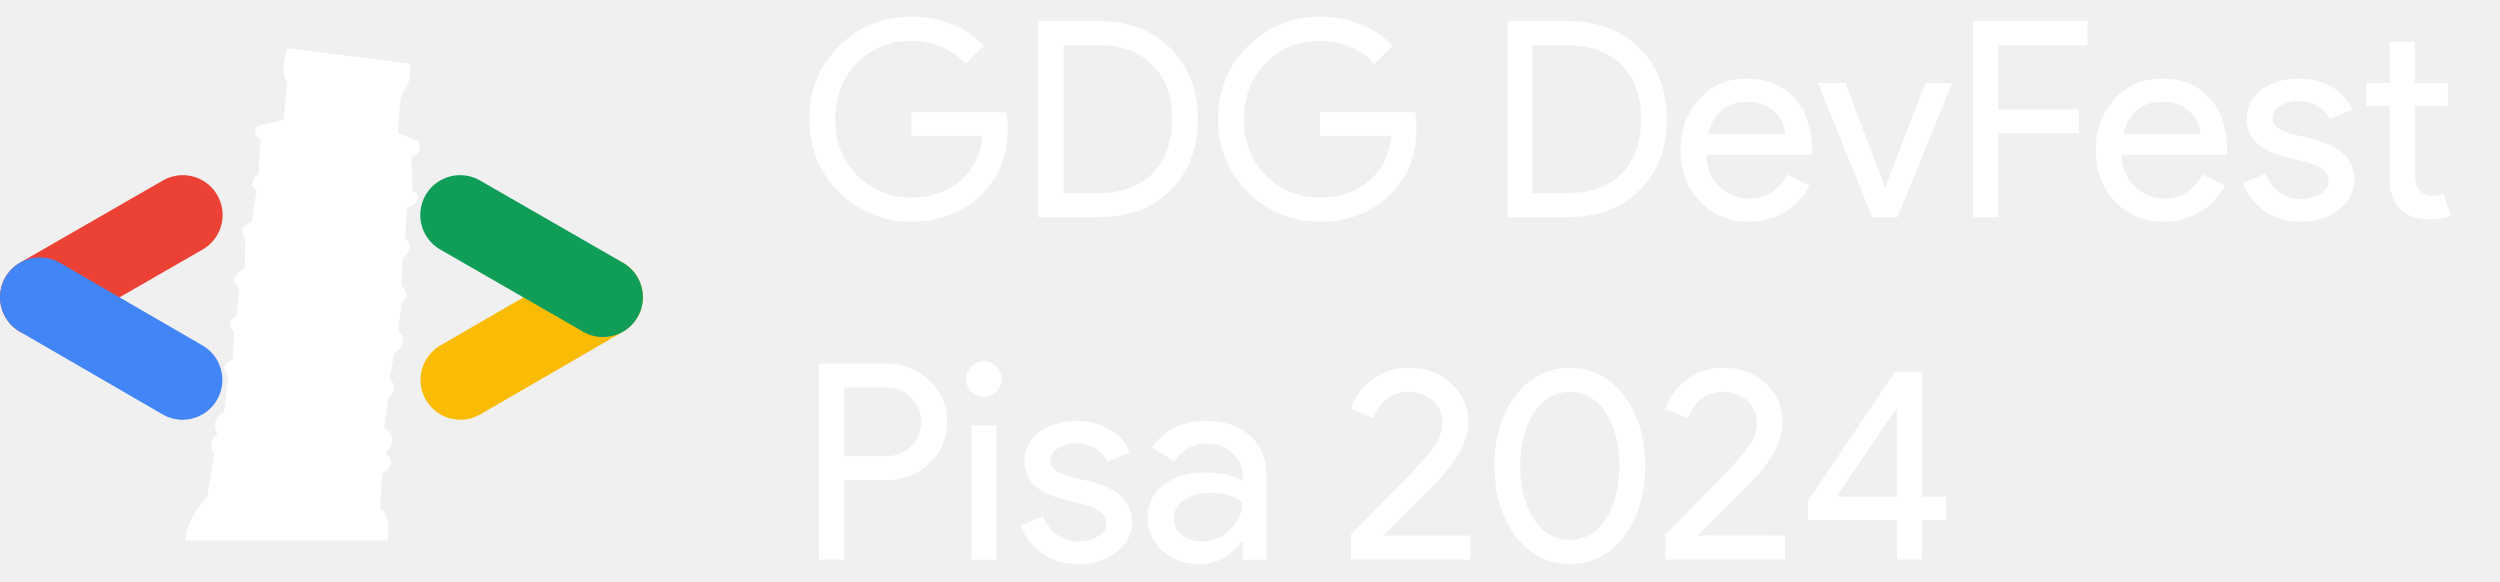
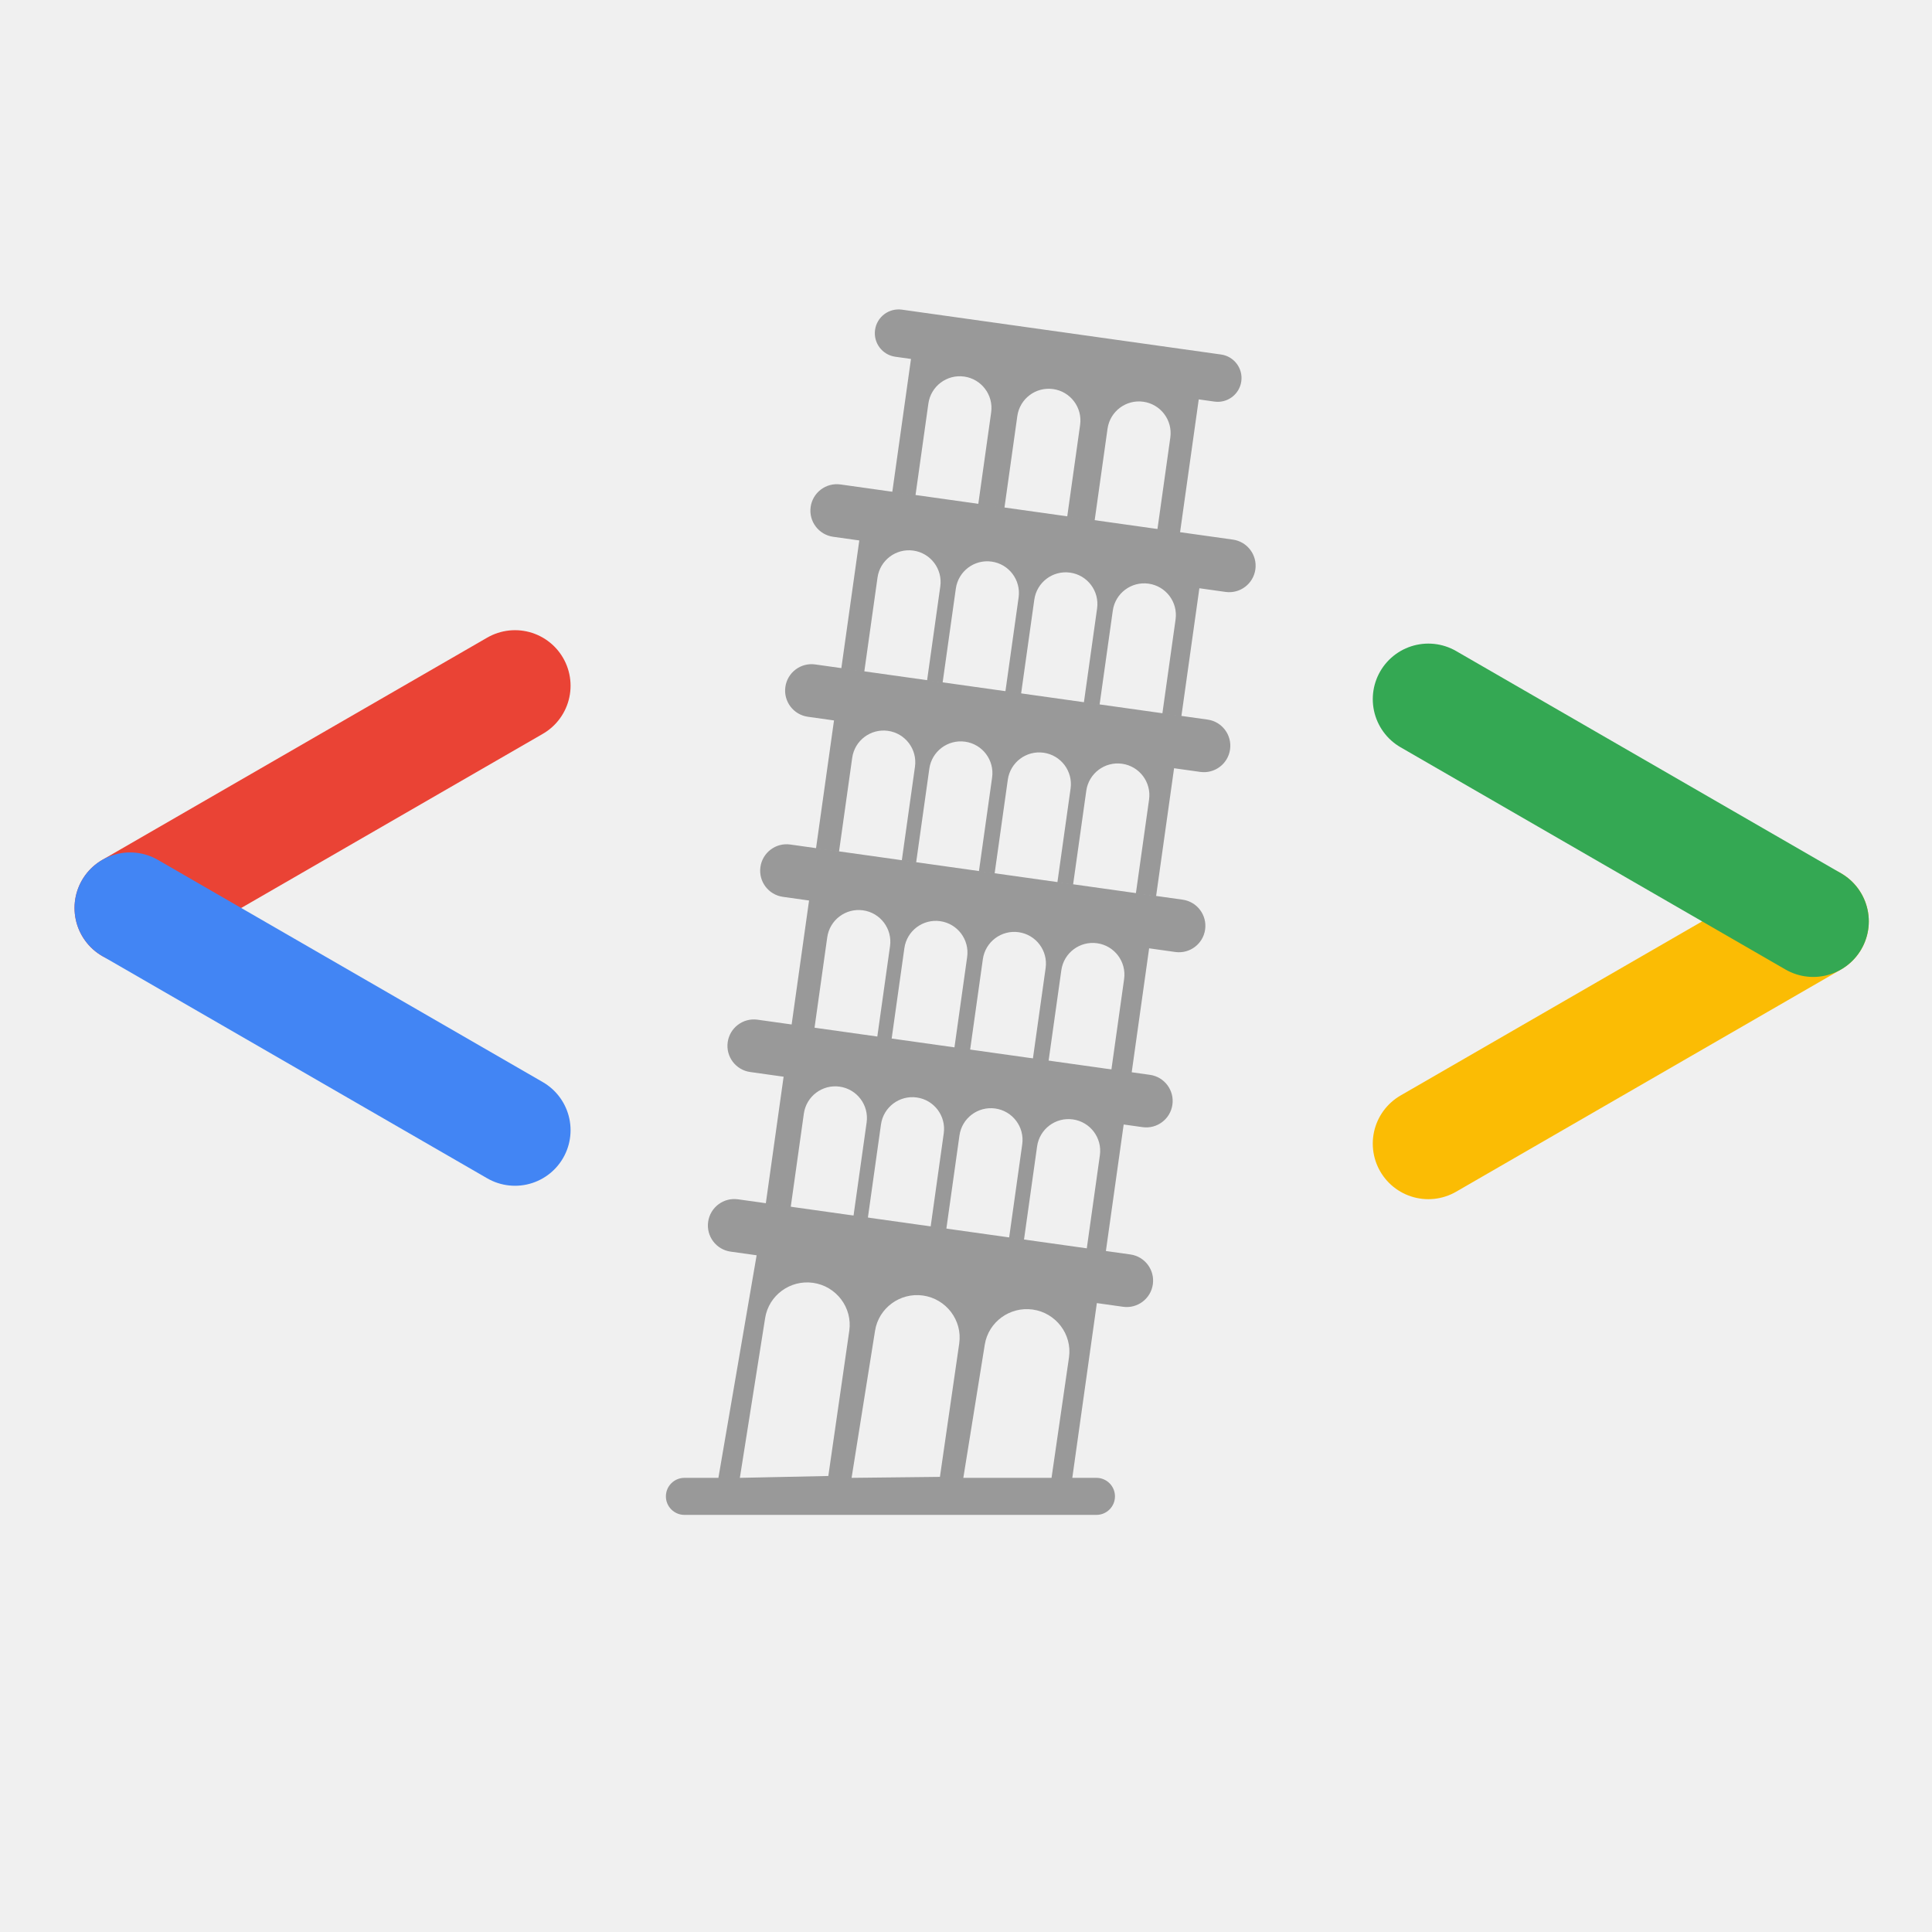
- <svg xmlns="http://www.w3.org/2000/svg" id="Layer_4" width="111.949" height="26.048" version="1.1" xml:space="preserve">
-   <defs id="defs106">
-     <marker style="overflow:visible" id="Arrow1Lstart" refX="0" refY="0" orient="auto">
-       <path transform="matrix(0.8,0,0,0.8,10,0)" style="fill:#fa0000;fill-opacity:1;fill-rule:evenodd;stroke:#fa0000;stroke-width:1pt;stroke-opacity:1" d="M 0,0 5,-5 -12.5,0 5,5 Z" id="path878" />
-     </marker>
-     <marker style="overflow:visible" id="Arrow1Lstart-6" refX="0" refY="0" orient="auto">
-       <path transform="matrix(0.8,0,0,0.8,10,0)" style="fill:#fa0000;fill-opacity:1;fill-rule:evenodd;stroke:#fa0000;stroke-width:1pt;stroke-opacity:1" d="M 0,0 5,-5 -12.5,0 5,5 Z" id="path878-8" />
-     </marker>
-   </defs>
-   <style id="style93">.st0{fill:#673ab7}</style>
-   <g id="g1080" transform="translate(-7.354829,-3.160226)">
-     <g id="layer3-0" style="display:inline" transform="matrix(0.2026889,0,0,0.2026889,0.4707019,-12.12689)">
-       <g id="g1973-0" transform="translate(190.3456,48.77017)">
-         <g id="layer1-8-3" />
-         <g id="layer2-2-9" style="display:inline;opacity:1">
-           <path style="opacity:1;fill:none;fill-opacity:1;stroke:#ec4235;stroke-width:17.6;stroke-linecap:round;stroke-linejoin:miter;stroke-miterlimit:4;stroke-dasharray:none;stroke-opacity:1" d="m -147.582,92.317 31.583,-18.169" id="path876-5" />
-           <path style="opacity:1;fill:none;fill-opacity:1;stroke:#4285f6;stroke-width:17.6;stroke-linecap:round;stroke-linejoin:miter;stroke-miterlimit:4;stroke-dasharray:none;stroke-opacity:1" d="m -147.582,92.317 31.526,18.267" id="path1160-3" />
-           <path style="opacity:1;fill:none;fill-opacity:1;stroke:#f9bb04;stroke-width:17.6;stroke-linecap:round;stroke-linejoin:miter;stroke-miterlimit:4;stroke-dasharray:none;stroke-opacity:1" d="M -23.149,92.317 -54.675,110.585" id="path1164" />
-           <path style="opacity:1;fill:none;fill-opacity:1;stroke:#109d58;stroke-width:17.6;stroke-linecap:round;stroke-linejoin:miter;stroke-miterlimit:4;stroke-dasharray:none;stroke-opacity:1" d="M -23.149,92.317 -54.732,74.148" id="path1162" />
-         </g>
-         <g id="layer4-1" style="display:inline" />
-         <g id="layer5-1" style="display:inline" />
-         <g id="layer6-2" style="display:inline" />
-       </g>
-     </g>
-     <g id="text1" style="font-size:12.267px;font-family:'Product Sans';-inkscape-font-specification:'Product Sans';fill:#ffffff" aria-label="GDG DevFest&#10;Pisa 2024">
-       <path d="m 52.48,8.851 q 0,1.84 -1.092,2.932 -1.227,1.3 -3.226,1.3 -1.914,0 -3.238,-1.325 -1.325,-1.325 -1.325,-3.263 0,-1.938 1.325,-3.263 1.325,-1.325 3.238,-1.325 0.969,0 1.828,0.343 0.859,0.343 1.411,0.969 L 50.591,6.03 Q 50.186,5.539 49.536,5.269 48.898,4.987 48.162,4.987 q -1.435,0 -2.429,0.994 -0.981,1.006 -0.981,2.515 0,1.509 0.981,2.515 0.994,0.994 2.429,0.994 1.313,0 2.183,-0.736 0.871,-0.736 1.006,-2.024 H 48.162 V 8.188 h 4.257 q 0.061,0.343 0.061,0.662 z m 1.374,4.036 V 4.104 h 2.686 q 2.012,0 3.226,1.214 1.227,1.214 1.227,3.177 0,1.975 -1.227,3.189 -1.214,1.202 -3.226,1.202 z m 1.129,-7.703 v 6.624 h 1.558 q 1.533,0 2.417,-0.871 0.883,-0.883 0.883,-2.441 0,-1.546 -0.883,-2.429 -0.883,-0.883 -2.417,-0.883 z m 15.8,3.668 q 0,1.84 -1.092,2.932 -1.227,1.3 -3.226,1.3 -1.914,0 -3.238,-1.325 -1.325,-1.325 -1.325,-3.263 0,-1.938 1.325,-3.263 1.325,-1.325 3.238,-1.325 0.969,0 1.828,0.343 0.859,0.343 1.411,0.969 l -0.81,0.81 q -0.405,-0.491 -1.055,-0.761 -0.638,-0.282 -1.374,-0.282 -1.435,0 -2.429,0.994 -0.981,1.006 -0.981,2.515 0,1.509 0.981,2.515 0.994,0.994 2.429,0.994 1.313,0 2.183,-0.736 0.871,-0.736 1.006,-2.024 H 66.464 V 8.188 h 4.257 q 0.061,0.343 0.061,0.662 z m 4.073,4.036 V 4.104 h 2.686 q 2.012,0 3.226,1.214 1.227,1.214 1.227,3.177 0,1.975 -1.227,3.189 -1.214,1.202 -3.226,1.202 z m 1.129,-7.703 v 6.624 h 1.558 q 1.533,0 2.417,-0.871 0.883,-0.883 0.883,-2.441 0,-1.546 -0.883,-2.429 -0.883,-0.883 -2.417,-0.883 z m 9.666,7.9 q -1.325,0 -2.183,-0.908 -0.859,-0.908 -0.859,-2.294 0,-1.374 0.834,-2.282 0.834,-0.92 2.134,-0.92 1.337,0 2.122,0.871 0.797,0.859 0.797,2.417 l -0.012,0.123 h -4.723 q 0.025,0.883 0.589,1.423 0.564,0.54 1.349,0.54 1.079,0 1.693,-1.079 l 1.006,0.491 q -0.405,0.761 -1.129,1.19 -0.711,0.429 -1.619,0.429 z M 83.846,9.158 h 3.447 q -0.049,-0.626 -0.515,-1.03 -0.454,-0.417 -1.227,-0.417 -0.638,0 -1.104,0.393 -0.454,0.393 -0.601,1.055 z m 8.476,3.729 H 91.193 L 88.765,6.876 h 1.227 l 1.766,4.661 h 0.025 l 1.791,-4.661 h 1.202 z M 96.836,9.121 V 12.887 H 95.708 V 4.104 h 5.127 v 1.079 h -3.999 v 2.883 h 3.606 v 1.055 z m 7.409,3.962 q -1.325,0 -2.183,-0.908 -0.859,-0.908 -0.859,-2.294 0,-1.374 0.834,-2.282 0.834,-0.92 2.134,-0.92 1.337,0 2.122,0.871 0.797,0.859 0.797,2.417 l -0.012,0.123 h -4.723 q 0.025,0.883 0.589,1.423 0.564,0.54 1.349,0.54 1.079,0 1.693,-1.079 l 1.006,0.491 q -0.405,0.761 -1.129,1.19 -0.711,0.429 -1.619,0.429 z m -1.803,-3.925 h 3.447 q -0.049,-0.626 -0.515,-1.03 -0.454,-0.417 -1.227,-0.417 -0.638,0 -1.104,0.393 -0.454,0.393 -0.601,1.055 z m 10.341,2.061 q 0,0.785 -0.687,1.325 -0.687,0.54 -1.73,0.54 -0.908,0 -1.595,-0.466 -0.687,-0.478 -0.981,-1.251 l 1.006,-0.429 q 0.221,0.54 0.638,0.846 0.429,0.294 0.932,0.294 0.54,0 0.895,-0.233 0.368,-0.233 0.368,-0.552 0,-0.577 -0.883,-0.846 l -1.03,-0.258 q -1.754,-0.442 -1.754,-1.693 0,-0.822 0.662,-1.313 0.675,-0.503 1.717,-0.503 0.797,0 1.435,0.38 0.65,0.38 0.908,1.018 l -1.006,0.417 Q 111.507,8.115 111.115,7.906 110.734,7.686 110.256,7.686 q -0.442,0 -0.797,0.221 -0.343,0.221 -0.343,0.54 0,0.515 0.969,0.736 l 0.908,0.233 q 1.791,0.442 1.791,1.803 z m 3.3,1.766 q -0.736,0 -1.227,-0.454 -0.478,-0.454 -0.491,-1.263 V 7.906 h -1.055 V 6.876 h 1.055 v -1.84 h 1.129 v 1.84 h 1.472 v 1.03 h -1.472 v 2.993 q 0,0.601 0.233,0.822 0.233,0.209 0.527,0.209 0.135,0 0.258,-0.025 0.135,-0.037 0.245,-0.086 l 0.356,1.006 q -0.442,0.159 -1.03,0.159 z" id="path19" />
-       <path d="m 45.157,24.663 v 3.557 h -1.129 v -8.783 h 2.993 q 1.141,0 1.938,0.761 0.81,0.761 0.81,1.852 0,1.116 -0.81,1.865 -0.785,0.748 -1.938,0.748 z m 0,-4.146 v 3.067 h 1.889 q 0.675,0 1.116,-0.454 0.454,-0.454 0.454,-1.079 0,-0.613 -0.454,-1.067 -0.442,-0.466 -1.116,-0.466 z m 7.053,-0.38 q 0,0.331 -0.233,0.564 -0.233,0.233 -0.564,0.233 -0.331,0 -0.564,-0.233 -0.233,-0.233 -0.233,-0.564 0,-0.331 0.233,-0.564 0.233,-0.233 0.564,-0.233 0.331,0 0.564,0.233 0.233,0.233 0.233,0.564 z m -0.233,2.073 v 6.011 h -1.129 v -6.011 z m 6.072,4.342 q 0,0.785 -0.687,1.325 -0.687,0.54 -1.73,0.54 -0.908,0 -1.595,-0.466 -0.687,-0.478 -0.981,-1.251 l 1.006,-0.429 q 0.221,0.54 0.638,0.846 0.429,0.294 0.932,0.294 0.54,0 0.895,-0.233 0.368,-0.233 0.368,-0.552 0,-0.577 -0.883,-0.846 l -1.03,-0.258 q -1.754,-0.442 -1.754,-1.693 0,-0.822 0.662,-1.313 0.675,-0.503 1.717,-0.503 0.797,0 1.435,0.38 0.65,0.38 0.908,1.018 l -1.006,0.417 q -0.172,-0.38 -0.564,-0.589 -0.38,-0.221 -0.859,-0.221 -0.442,0 -0.797,0.221 -0.343,0.221 -0.343,0.54 0,0.515 0.969,0.736 l 0.908,0.233 q 1.791,0.442 1.791,1.803 z m 1.865,-0.172 q 0,0.442 0.368,0.736 0.38,0.294 0.883,0.294 0.711,0 1.263,-0.527 0.564,-0.527 0.564,-1.239 -0.527,-0.417 -1.472,-0.417 -0.687,0 -1.153,0.331 -0.454,0.331 -0.454,0.822 z m 1.46,-4.367 q 1.251,0 1.975,0.675 0.724,0.662 0.724,1.828 v 3.705 h -1.079 v -0.834 h -0.049 q -0.699,1.03 -1.865,1.03 -0.994,0 -1.668,-0.589 -0.662,-0.589 -0.662,-1.472 0,-0.932 0.699,-1.484 0.711,-0.552 1.889,-0.552 1.006,0 1.656,0.368 v -0.258 q 0,-0.589 -0.466,-0.994 -0.466,-0.417 -1.092,-0.417 -0.945,0 -1.497,0.797 l -0.994,-0.626 q 0.822,-1.178 2.429,-1.178 z M 73.198,27.14 v 1.079 h -5.348 v -1.129 l 2.171,-2.196 q 1.092,-1.116 1.509,-1.668 0.417,-0.564 0.417,-1.178 0,-0.552 -0.429,-0.945 -0.429,-0.393 -1.104,-0.393 -0.577,0 -0.994,0.343 -0.417,0.343 -0.54,0.834 l -1.03,-0.417 q 0.245,-0.773 0.945,-1.3 0.699,-0.54 1.644,-0.54 1.141,0 1.901,0.699 0.761,0.699 0.761,1.717 0,1.214 -1.337,2.625 L 69.31,27.14 Z m 1.079,-3.116 q 0,-1.914 0.945,-3.153 0.945,-1.239 2.429,-1.239 1.484,0 2.429,1.251 0.945,1.239 0.945,3.14 0,1.889 -0.945,3.153 -0.945,1.239 -2.429,1.239 -1.484,0 -2.429,-1.239 -0.945,-1.263 -0.945,-3.153 z m 5.594,0 q 0,-1.447 -0.613,-2.38 -0.601,-0.932 -1.607,-0.932 -1.006,0 -1.607,0.932 -0.613,0.932 -0.613,2.38 0,1.447 0.613,2.392 0.601,0.92 1.607,0.92 1.006,0 1.607,-0.932 0.613,-0.945 0.613,-2.38 z m 7.409,3.116 v 1.079 h -5.348 v -1.129 l 2.171,-2.196 q 1.092,-1.116 1.509,-1.668 0.417,-0.564 0.417,-1.178 0,-0.552 -0.429,-0.945 -0.429,-0.393 -1.104,-0.393 -0.577,0 -0.994,0.343 -0.417,0.343 -0.54,0.834 l -1.03,-0.417 q 0.245,-0.773 0.945,-1.3 0.699,-0.54 1.644,-0.54 1.141,0 1.901,0.699 0.761,0.699 0.761,1.717 0,1.214 -1.337,2.625 l -2.453,2.466 z m 6.146,-0.687 v 1.766 h -1.129 v -1.766 h -3.987 v -0.859 l 3.889,-5.765 h 1.227 v 5.569 h 1.079 v 1.055 z M 89.587,25.399 h 2.711 v -3.913 h -0.049 z" id="path20" />
-     </g>
-     <g id="g1" transform="matrix(0.9161748,0,0,0.8990569,7.273475,2.088426)">
-       <path fill="#a7a9ac" d="m 9.16,28.112 h 9.862 c 0,0 0.207,-1.446 -0.361,-1.553 l 0.103,-1.794 c 0,0 0.784,-0.291 0.192,-1.041 0,0 0.712,-0.646 -0.088,-1.235 l 0.201,-1.507 c 0,0 0.625,-0.421 0.057,-0.904 l 0.232,-1.312 c 0,0 0.864,-0.509 0.181,-1.071 l 0.181,-1.419 c 0,0 0.517,-0.428 -0.026,-0.857 l 0.072,-1.37 c 0,0 0.703,-0.531 0.13,-0.969 l 0.083,-1.543 c 0,0 1.005,-0.402 0.258,-0.857 l -0.035,-1.66 c 0,0 0.654,-0.241 0.317,-0.803 L 19.546,7.811 c 0,0 0.057,-1.841 0.238,-2.017 0.451,-0.438 0.347,-1.431 0.347,-1.431 l -6.016,-0.777 c 0,0 -0.387,1.366 8.71e-4,1.633 0,0 -0.156,1.954 -0.156,1.955 l -1.316,0.294 c 0,0 -0.284,0.428 0.181,0.643 l -0.104,1.741 c 0,0 -0.594,0.374 -0.103,0.857 l -0.232,1.553 c 0,0 -0.748,0.188 -0.309,0.804 l -0.026,1.499 c 0,0 -0.93,0.375 -0.258,0.991 l -0.155,1.365 c 0,0 -0.593,0.295 -0.103,0.803 l -0.078,1.392 c 0,0 -0.722,0.268 -0.206,0.83 l -0.206,1.767 c 0,0 -0.702,0.268 -0.341,1.098 0,0 -0.568,0.436 -0.15,0.963 l -0.336,2.169 c -1.102,1.156 -1.058,2.169 -1.058,2.169 z" id="path1" style="fill:#ffffff;fill-opacity:1;stroke-width:0.108" />
-     </g>
-   </g>
+ <svg xmlns="http://www.w3.org/2000/svg" width="400" height="400" viewBox="0 0 400 400" fill="none" version="1.1" id="svg24">
+   <defs id="defs28" />
+   <path fill-rule="evenodd" clip-rule="evenodd" d="m 186.731,64.111 c -2.693,-0.378 -5.181,1.497 -5.56,4.189 -0.379,2.692 1.497,5.181 4.189,5.559 l 3.25,0.457 -3.882,27.621 4.805,0.675 2.679,-19.063 c 0.505,-3.589 3.823,-6.09 7.412,-5.586 3.589,0.504 6.09,3.823 5.586,7.413 l -2.679,19.063 5.417,0.761 2.678,-19.063 c 0.505,-3.589 3.823,-6.09 7.414,-5.586 3.589,0.504 6.09,3.823 5.586,7.413 l -2.679,19.063 5.678,0.798 2.679,-19.063 c 0.505,-3.589 3.823,-6.09 7.412,-5.586 3.59,0.504 6.09,3.823 5.586,7.412 l -2.679,19.063 4.682,0.658 3.882,-27.621 3.25,0.457 c 2.692,0.378 5.181,-1.497 5.56,-4.189 0.377,-2.692 -1.498,-5.181 -4.19,-5.559 z" fill="#999999" id="path4" style="stroke-width:1.534" />
+   <path fill-rule="evenodd" clip-rule="evenodd" d="m 174.015,100.301 c -2.991,-0.42 -5.757,1.664 -6.178,4.655 -0.42,2.991 1.664,5.757 4.655,6.177 l 5.417,0.761 -3.73,26.538 4.757,0.669 2.744,-19.521 c 0.505,-3.589 3.823,-6.09 7.412,-5.586 3.589,0.504 6.09,3.823 5.586,7.413 l -2.744,19.521 3.218,0.452 2.744,-19.521 c 0.505,-3.589 3.823,-6.09 7.412,-5.586 3.59,0.504 6.09,3.823 5.586,7.413 l -2.742,19.521 3.248,0.457 2.744,-19.521 c 0.505,-3.589 3.823,-6.09 7.412,-5.586 3.59,0.504 6.09,3.823 5.586,7.413 l -2.742,19.521 3.248,0.457 2.744,-19.521 c 0.505,-3.589 3.823,-6.09 7.412,-5.586 3.59,0.504 6.09,3.823 5.586,7.412 l -2.742,19.521 3.939,0.554 3.73,-26.538 5.415,0.761 c 2.992,0.42 5.757,-1.664 6.178,-4.655 0.42,-2.991 -1.664,-5.757 -4.655,-6.177 z" fill="#999999" id="path6" style="stroke-width:1.534" />
+   <path fill-rule="evenodd" clip-rule="evenodd" d="m 168.777,137.565 c -2.991,-0.42 -5.756,1.664 -6.176,4.655 -0.42,2.991 1.663,5.757 4.655,6.177 l 5.415,0.761 -3.73,26.538 4.762,0.669 2.736,-19.464 c 0.503,-3.589 3.822,-6.09 7.412,-5.586 3.589,0.504 6.09,3.823 5.586,7.413 l -2.736,19.464 2.971,0.417 2.736,-19.464 c 0.505,-3.589 3.822,-6.09 7.412,-5.586 3.589,0.505 6.09,3.823 5.586,7.413 l -2.736,19.464 3.25,0.457 2.736,-19.464 c 0.505,-3.589 3.822,-6.09 7.412,-5.586 3.589,0.504 6.09,3.823 5.586,7.413 l -2.736,19.464 3.25,0.457 2.736,-19.464 c 0.505,-3.589 3.822,-6.09 7.412,-5.586 3.589,0.504 6.09,3.823 5.586,7.413 l -2.736,19.464 4.184,0.588 3.73,-26.538 5.415,0.761 c 2.991,0.42 5.756,-1.664 6.176,-4.655 0.422,-2.991 -1.663,-5.757 -4.655,-6.177 z" fill="#999999" id="path8" style="stroke-width:1.534" />
+   <path fill-rule="evenodd" clip-rule="evenodd" d="m 163.613,174.849 c -2.991,-0.42 -5.756,1.664 -6.176,4.655 -0.422,2.991 1.663,5.757 4.655,6.177 l 5.415,0.761 -3.653,25.997 4.741,0.666 2.676,-19.045 c 0.505,-3.589 3.823,-6.09 7.414,-5.586 3.589,0.504 6.09,3.823 5.586,7.413 l -2.678,19.045 2.971,0.419 2.678,-19.046 c 0.505,-3.589 3.822,-6.09 7.412,-5.586 3.589,0.504 6.09,3.823 5.586,7.413 l -2.676,19.046 3.248,0.457 2.678,-19.046 c 0.505,-3.589 3.822,-6.09 7.412,-5.586 3.589,0.504 6.09,3.823 5.586,7.413 l -2.676,19.046 3.248,0.456 2.678,-19.045 c 0.505,-3.589 3.822,-6.09 7.412,-5.586 3.589,0.504 6.09,3.823 5.586,7.413 l -2.676,19.046 4.202,0.59 3.653,-25.997 5.417,0.761 c 2.991,0.42 5.756,-1.664 6.176,-4.655 0.42,-2.991 -1.663,-5.757 -4.655,-6.177 z" fill="#999999" id="path10" style="stroke-width:1.534" />
+   <path fill-rule="evenodd" clip-rule="evenodd" d="m 156.841,211.117 c -2.991,-0.42 -5.757,1.664 -6.178,4.655 -0.42,2.992 1.664,5.757 4.655,6.178 l 6.92,0.972 -3.699,26.327 5.162,0.725 2.727,-19.41 c 0.505,-3.589 3.823,-6.09 7.412,-5.586 3.59,0.505 6.09,3.823 5.586,7.412 l -2.727,19.41 2.971,0.417 2.727,-19.41 c 0.505,-3.589 3.823,-6.09 7.412,-5.586 3.59,0.505 6.09,3.823 5.586,7.412 l -2.727,19.41 3.25,0.457 2.727,-19.41 c 0.505,-3.589 3.823,-6.09 7.412,-5.586 3.59,0.505 6.09,3.823 5.586,7.412 l -2.727,19.41 3.077,0.432 2.727,-19.41 c 0.505,-3.589 3.823,-6.09 7.412,-5.586 3.59,0.505 6.09,3.823 5.587,7.412 l -2.728,19.41 3.955,0.557 3.699,-26.327 3.912,0.549 c 2.992,0.42 5.757,-1.663 6.178,-4.655 0.42,-2.991 -1.664,-5.756 -4.655,-6.176 z" fill="#999999" id="path12" style="stroke-width:1.534" />
+   <path fill-rule="evenodd" clip-rule="evenodd" d="m 146.615,252.958 c 0.42,-2.991 3.185,-5.075 6.176,-4.655 l 81.239,11.418 c 2.992,0.42 5.075,3.185 4.655,6.178 -0.42,2.991 -3.185,5.075 -6.176,4.655 l -5.417,-0.762 -5.084,36.181 h 5.001 c 2.116,0 3.834,1.716 3.834,3.834 0,2.116 -1.718,3.834 -3.834,3.834 h -85.308 c -2.118,0 -3.834,-1.718 -3.834,-3.834 0,-2.118 1.716,-3.834 3.834,-3.834 h 7.035 l 7.915,-46.081 -5.382,-0.756 c -2.992,-0.42 -5.077,-3.185 -4.655,-6.178 z m 52.832,53.015 h 18.262 l 3.612,-24.918 c 0.695,-4.797 -2.71,-9.256 -7.51,-9.929 -4.719,-0.664 -9.167,2.561 -9.924,7.265 z m -46.267,0 5.234,-33.088 c 0.747,-4.715 5.192,-7.954 9.92,-7.29 4.797,0.675 8.193,5.129 7.501,9.924 l -4.34,30.068 z m 37.911,-37.749 c -4.724,-0.664 -9.17,2.569 -9.92,7.279 l -4.859,30.47 18.291,-0.202 3.994,-27.62 c 0.693,-4.796 -2.707,-9.251 -7.506,-9.926 z" fill="#999999" id="path14" style="stroke-width:1.534" />
+   <path d="M 26.933,187.986 106.626,141.975" stroke="#ea4335" stroke-width="23.005" stroke-linecap="round" id="path16" />
+   <path d="m 26.933,187.986 79.693,46.011" stroke="#4285f4" stroke-width="23.005" stroke-linecap="round" id="path18" />
+   <path d="m 375.412,190.763 -79.692,46.01" stroke="#fbbc04" stroke-width="23.005" stroke-linecap="round" id="path20" />
+   <path d="M 375.412,190.763 295.721,144.752" stroke="#34a853" stroke-width="23.005" stroke-linecap="round" id="path22" />
</svg>
